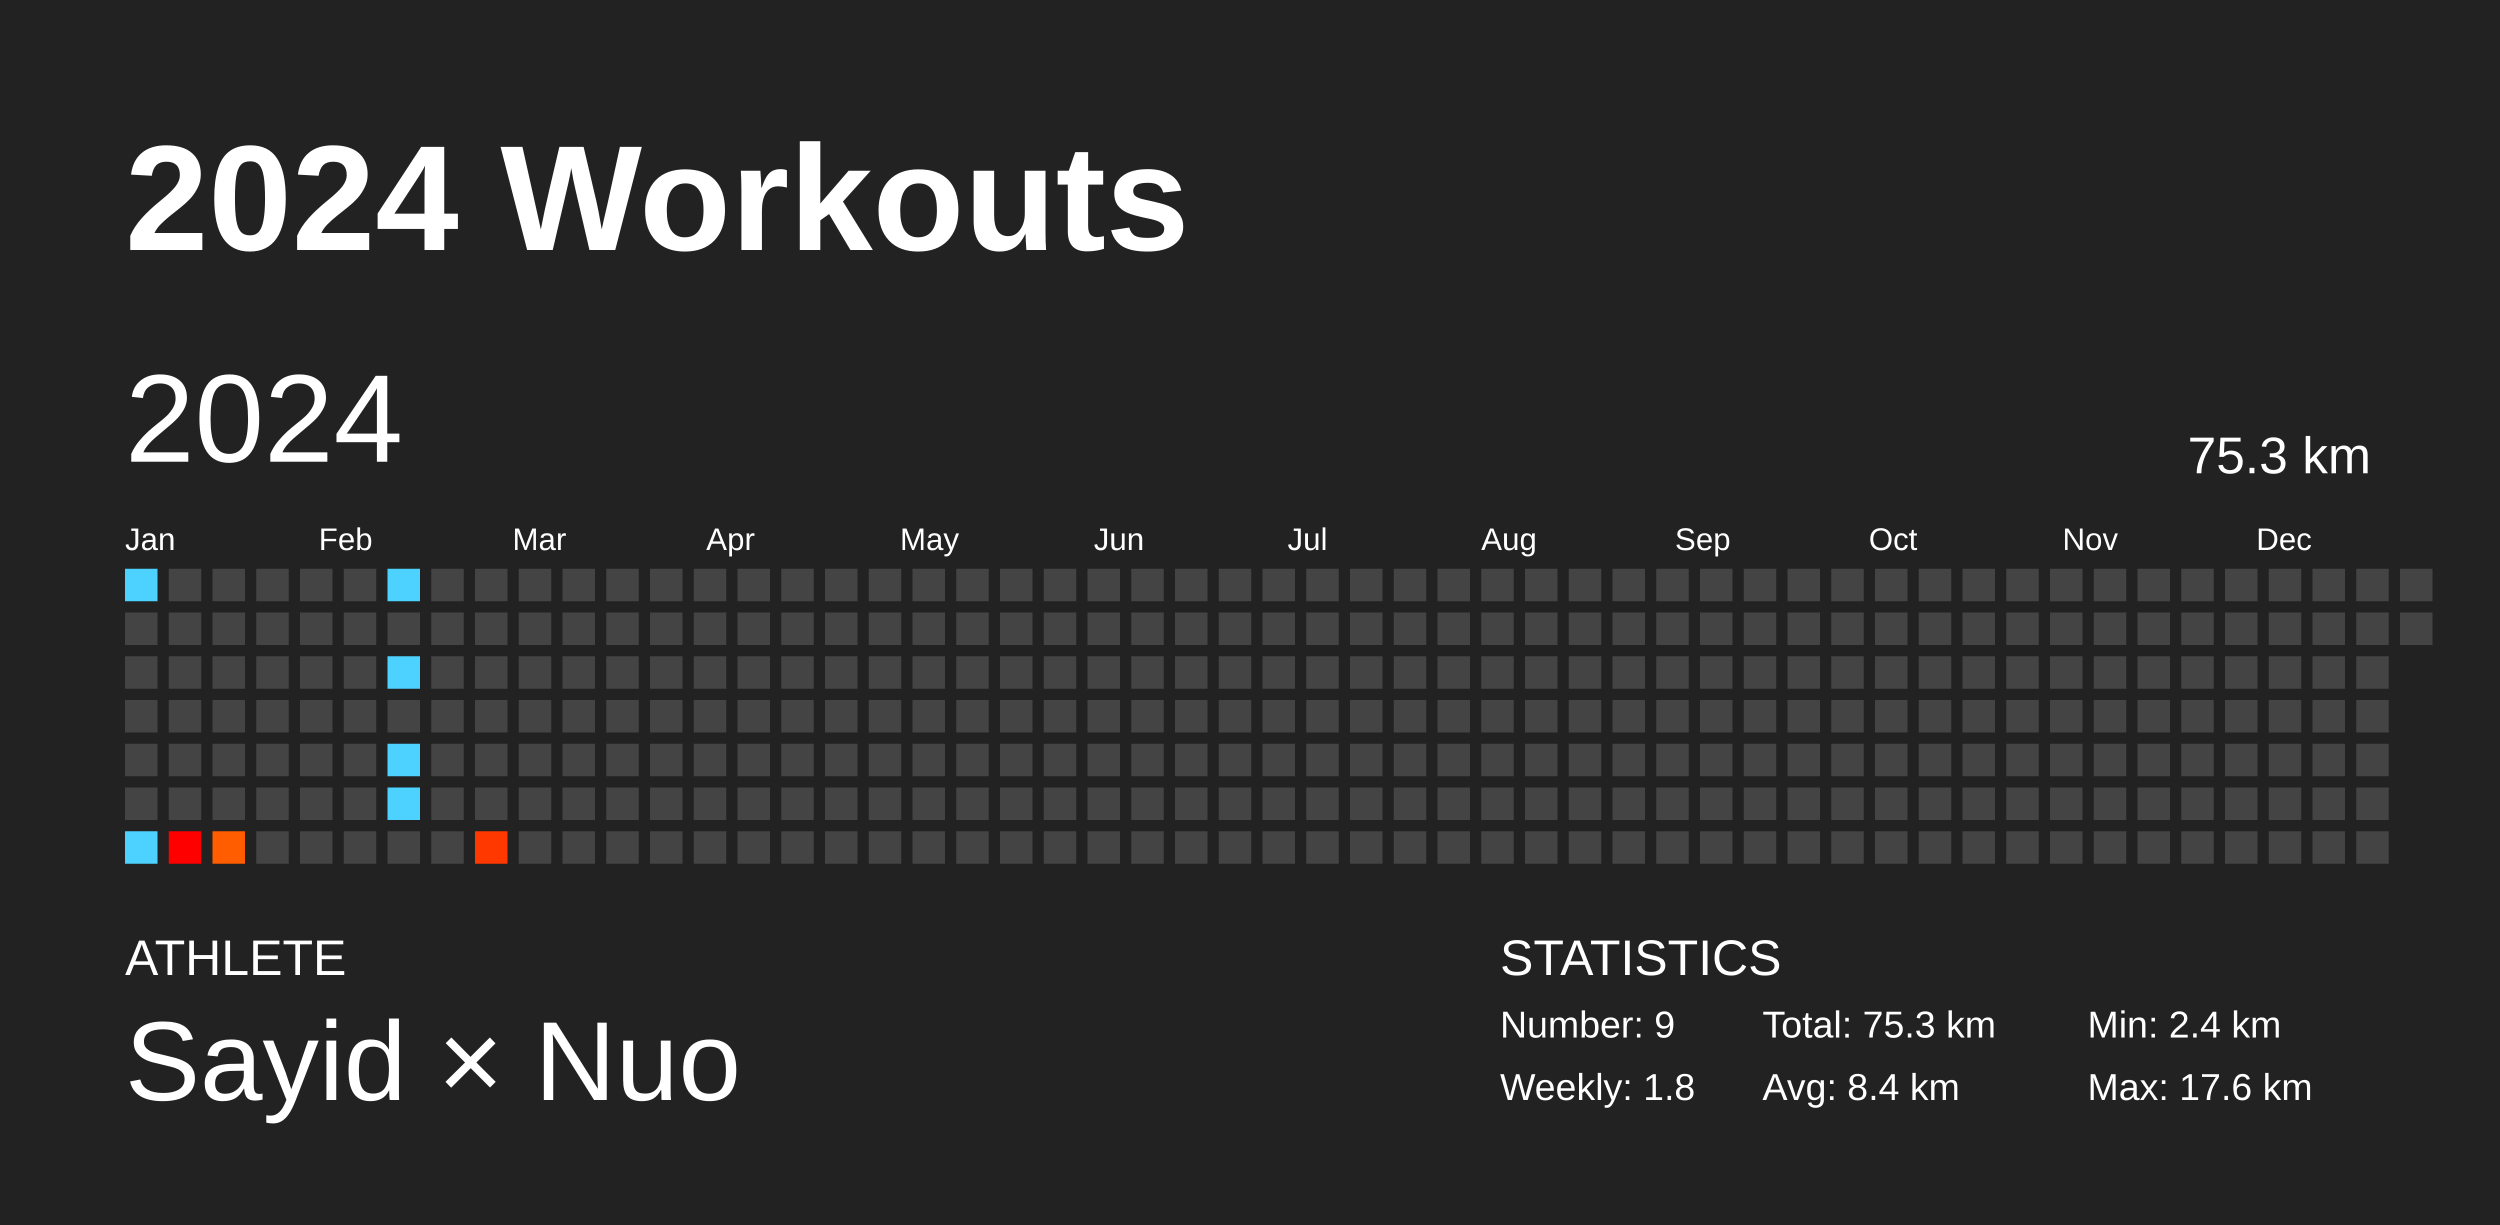
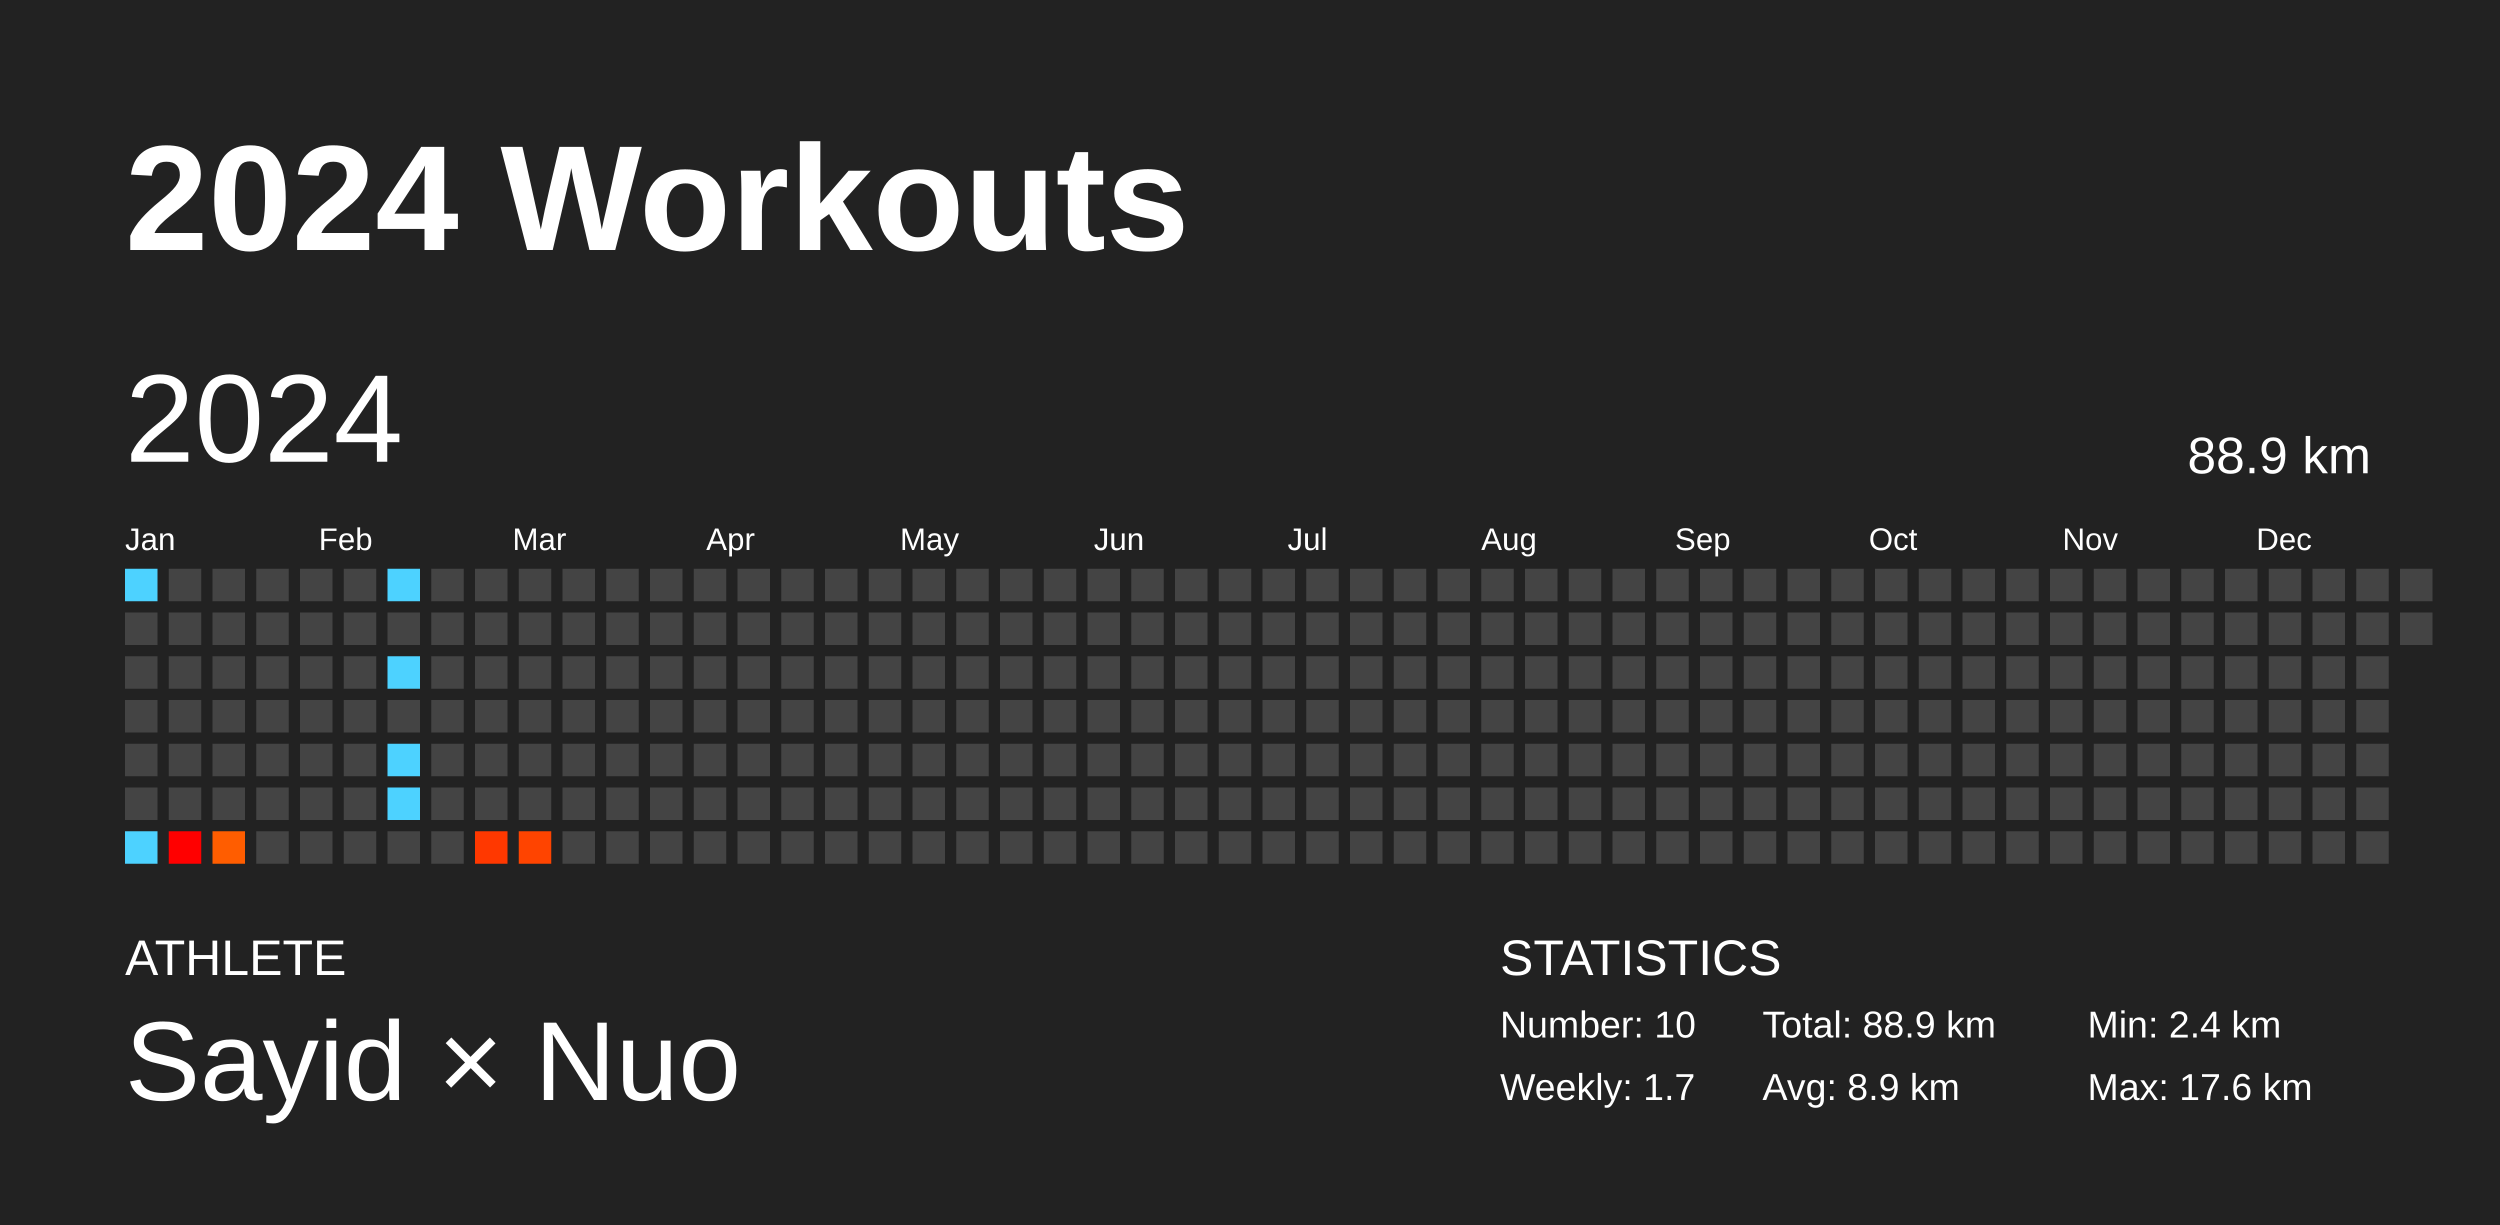
<svg xmlns="http://www.w3.org/2000/svg" baseProfile="full" height="98mm" version="1.1" viewBox="0,0,200,98" width="200mm">
  <defs />
  <rect fill="#222222" height="98" width="200" x="0" y="0" />
  <text fill="#FFFFFF" style="font-size:12px; font-family:Arial; font-weight:bold;" x="10" y="20">2024 Workouts</text>
  <text fill="#FFFFFF" style="font-size:4px; font-family:Arial" x="10" y="78">ATHLETE</text>
  <text fill="#FFFFFF" style="font-size:9px; font-family:Arial" x="10" y="88">Sayid × Nuo</text>
  <text fill="#FFFFFF" style="font-size:4px; font-family:Arial" x="120" y="78">STATISTICS</text>
-   <text fill="#FFFFFF" style="font-size:3px; font-family:Arial" x="120" y="83">Number: 9</text>
-   <text fill="#FFFFFF" style="font-size:3px; font-family:Arial" x="120" y="88">Weekly: 1.8</text>
-   <text fill="#FFFFFF" style="font-size:3px; font-family:Arial" x="141" y="83">Total: 75.3 km</text>
-   <text fill="#FFFFFF" style="font-size:3px; font-family:Arial" x="141" y="88">Avg: 8.4 km</text>
+   <text fill="#FFFFFF" style="font-size:3px; font-family:Arial" x="120" y="83">Number: 10</text>
+   <text fill="#FFFFFF" style="font-size:3px; font-family:Arial" x="120" y="88">Weekly: 1.7</text>
+   <text fill="#FFFFFF" style="font-size:3px; font-family:Arial" x="141" y="83">Total: 88.9 km</text>
+   <text fill="#FFFFFF" style="font-size:3px; font-family:Arial" x="141" y="88">Avg: 8.9 km</text>
  <text fill="#FFFFFF" style="font-size:3px; font-family:Arial" x="167" y="83">Min: 2.4 km</text>
  <text fill="#FFFFFF" style="font-size:3px; font-family:Arial" x="167" y="88">Max: 17.6 km</text>
  <text dominant-baseline="hanging" fill="#FFFFFF" style="font-size:10.0px; font-family:Arial;" x="10" y="30">2024</text>
-   <text dominant-baseline="hanging" fill="#FFFFFF" style="font-size:4.125px; font-family:Arial;" x="175" y="35">75.3 km</text>
+   <text dominant-baseline="hanging" fill="#FFFFFF" style="font-size:4.125px; font-family:Arial;" x="175" y="35">88.9 km</text>
  <text fill="#FFFFFF" style="font-size:2.5px; font-family:Arial" x="10.0" y="44">Jan</text>
  <text fill="#FFFFFF" style="font-size:2.5px; font-family:Arial" x="25.5" y="44">Feb</text>
  <text fill="#FFFFFF" style="font-size:2.5px; font-family:Arial" x="41.0" y="44">Mar</text>
  <text fill="#FFFFFF" style="font-size:2.5px; font-family:Arial" x="56.5" y="44">Apr</text>
  <text fill="#FFFFFF" style="font-size:2.5px; font-family:Arial" x="72.0" y="44">May</text>
  <text fill="#FFFFFF" style="font-size:2.5px; font-family:Arial" x="87.5" y="44">Jun</text>
  <text fill="#FFFFFF" style="font-size:2.5px; font-family:Arial" x="103.0" y="44">Jul</text>
  <text fill="#FFFFFF" style="font-size:2.5px; font-family:Arial" x="118.5" y="44">Aug</text>
  <text fill="#FFFFFF" style="font-size:2.5px; font-family:Arial" x="134.0" y="44">Sep</text>
  <text fill="#FFFFFF" style="font-size:2.5px; font-family:Arial" x="149.5" y="44">Oct</text>
  <text fill="#FFFFFF" style="font-size:2.5px; font-family:Arial" x="165.0" y="44">Nov</text>
  <text fill="#FFFFFF" style="font-size:2.5px; font-family:Arial" x="180.5" y="44">Dec</text>
  <rect fill="#4dd2ff" height="2.6" width="2.6" x="10.0" y="45.5" />
  <rect fill="#444444" height="2.6" width="2.6" x="10.0" y="49.0" />
  <rect fill="#444444" height="2.6" width="2.6" x="10.0" y="52.5" />
  <rect fill="#444444" height="2.6" width="2.6" x="10.0" y="56.0" />
  <rect fill="#444444" height="2.6" width="2.6" x="10.0" y="59.5" />
  <rect fill="#444444" height="2.6" width="2.6" x="10.0" y="63.0" />
  <rect fill="#4dd2ff" height="2.6" width="2.6" x="10.0" y="66.5" />
  <rect fill="#444444" height="2.6" width="2.6" x="13.5" y="45.5" />
  <rect fill="#444444" height="2.6" width="2.6" x="13.5" y="49.0" />
  <rect fill="#444444" height="2.6" width="2.6" x="13.5" y="52.5" />
  <rect fill="#444444" height="2.6" width="2.6" x="13.5" y="56.0" />
  <rect fill="#444444" height="2.6" width="2.6" x="13.5" y="59.5" />
  <rect fill="#444444" height="2.6" width="2.6" x="13.5" y="63.0" />
  <rect fill="#ff0000" height="2.6" width="2.6" x="13.5" y="66.5" />
  <rect fill="#444444" height="2.6" width="2.6" x="17.0" y="45.5" />
  <rect fill="#444444" height="2.6" width="2.6" x="17.0" y="49.0" />
  <rect fill="#444444" height="2.6" width="2.6" x="17.0" y="52.5" />
  <rect fill="#444444" height="2.6" width="2.6" x="17.0" y="56.0" />
  <rect fill="#444444" height="2.6" width="2.6" x="17.0" y="59.5" />
  <rect fill="#444444" height="2.6" width="2.6" x="17.0" y="63.0" />
  <rect fill="#ff5d00" height="2.6" width="2.6" x="17.0" y="66.5" />
  <rect fill="#444444" height="2.6" width="2.6" x="20.5" y="45.5" />
  <rect fill="#444444" height="2.6" width="2.6" x="20.5" y="49.0" />
  <rect fill="#444444" height="2.6" width="2.6" x="20.5" y="52.5" />
  <rect fill="#444444" height="2.6" width="2.6" x="20.5" y="56.0" />
  <rect fill="#444444" height="2.6" width="2.6" x="20.5" y="59.5" />
  <rect fill="#444444" height="2.6" width="2.6" x="20.5" y="63.0" />
  <rect fill="#444444" height="2.6" width="2.6" x="20.5" y="66.5" />
  <rect fill="#444444" height="2.6" width="2.6" x="24.0" y="45.5" />
  <rect fill="#444444" height="2.6" width="2.6" x="24.0" y="49.0" />
  <rect fill="#444444" height="2.6" width="2.6" x="24.0" y="52.5" />
  <rect fill="#444444" height="2.6" width="2.6" x="24.0" y="56.0" />
  <rect fill="#444444" height="2.6" width="2.6" x="24.0" y="59.5" />
  <rect fill="#444444" height="2.6" width="2.6" x="24.0" y="63.0" />
  <rect fill="#444444" height="2.6" width="2.6" x="24.0" y="66.5" />
  <rect fill="#444444" height="2.6" width="2.6" x="27.5" y="45.5" />
  <rect fill="#444444" height="2.6" width="2.6" x="27.5" y="49.0" />
  <rect fill="#444444" height="2.6" width="2.6" x="27.5" y="52.5" />
  <rect fill="#444444" height="2.6" width="2.6" x="27.5" y="56.0" />
  <rect fill="#444444" height="2.6" width="2.6" x="27.5" y="59.5" />
  <rect fill="#444444" height="2.6" width="2.6" x="27.5" y="63.0" />
  <rect fill="#444444" height="2.6" width="2.6" x="27.5" y="66.5" />
  <rect fill="#4dd2ff" height="2.6" width="2.6" x="31.0" y="45.5" />
  <rect fill="#444444" height="2.6" width="2.6" x="31.0" y="49.0" />
  <rect fill="#4dd2ff" height="2.6" width="2.6" x="31.0" y="52.5" />
  <rect fill="#444444" height="2.6" width="2.6" x="31.0" y="56.0" />
  <rect fill="#4dd2ff" height="2.6" width="2.6" x="31.0" y="59.5" />
  <rect fill="#4dd2ff" height="2.6" width="2.6" x="31.0" y="63.0" />
  <rect fill="#444444" height="2.6" width="2.6" x="31.0" y="66.5" />
  <rect fill="#444444" height="2.6" width="2.6" x="34.5" y="45.5" />
  <rect fill="#444444" height="2.6" width="2.6" x="34.5" y="49.0" />
  <rect fill="#444444" height="2.6" width="2.6" x="34.5" y="52.5" />
  <rect fill="#444444" height="2.6" width="2.6" x="34.5" y="56.0" />
  <rect fill="#444444" height="2.6" width="2.6" x="34.5" y="59.5" />
  <rect fill="#444444" height="2.6" width="2.6" x="34.5" y="63.0" />
  <rect fill="#444444" height="2.6" width="2.6" x="34.5" y="66.5" />
  <rect fill="#444444" height="2.6" width="2.6" x="38.0" y="45.5" />
  <rect fill="#444444" height="2.6" width="2.6" x="38.0" y="49.0" />
  <rect fill="#444444" height="2.6" width="2.6" x="38.0" y="52.5" />
  <rect fill="#444444" height="2.6" width="2.6" x="38.0" y="56.0" />
  <rect fill="#444444" height="2.6" width="2.6" x="38.0" y="59.5" />
  <rect fill="#444444" height="2.6" width="2.6" x="38.0" y="63.0" />
  <rect fill="#ff3800" height="2.6" width="2.6" x="38.0" y="66.5" />
  <rect fill="#444444" height="2.6" width="2.6" x="41.5" y="45.5" />
  <rect fill="#444444" height="2.6" width="2.6" x="41.5" y="49.0" />
  <rect fill="#444444" height="2.6" width="2.6" x="41.5" y="52.5" />
  <rect fill="#444444" height="2.6" width="2.6" x="41.5" y="56.0" />
  <rect fill="#444444" height="2.6" width="2.6" x="41.5" y="59.5" />
  <rect fill="#444444" height="2.6" width="2.6" x="41.5" y="63.0" />
-   <rect fill="#444444" height="2.6" width="2.6" x="41.5" y="66.5" />
+   <rect fill="#ff4400" height="2.6" width="2.6" x="41.5" y="66.5" />
  <rect fill="#444444" height="2.6" width="2.6" x="45.0" y="45.5" />
  <rect fill="#444444" height="2.6" width="2.6" x="45.0" y="49.0" />
  <rect fill="#444444" height="2.6" width="2.6" x="45.0" y="52.5" />
  <rect fill="#444444" height="2.6" width="2.6" x="45.0" y="56.0" />
  <rect fill="#444444" height="2.6" width="2.6" x="45.0" y="59.5" />
  <rect fill="#444444" height="2.6" width="2.6" x="45.0" y="63.0" />
  <rect fill="#444444" height="2.6" width="2.6" x="45.0" y="66.5" />
  <rect fill="#444444" height="2.6" width="2.6" x="48.5" y="45.5" />
  <rect fill="#444444" height="2.6" width="2.6" x="48.5" y="49.0" />
  <rect fill="#444444" height="2.6" width="2.6" x="48.5" y="52.5" />
  <rect fill="#444444" height="2.6" width="2.6" x="48.5" y="56.0" />
  <rect fill="#444444" height="2.6" width="2.6" x="48.5" y="59.5" />
  <rect fill="#444444" height="2.6" width="2.6" x="48.5" y="63.0" />
  <rect fill="#444444" height="2.6" width="2.6" x="48.5" y="66.5" />
  <rect fill="#444444" height="2.6" width="2.6" x="52.0" y="45.5" />
  <rect fill="#444444" height="2.6" width="2.6" x="52.0" y="49.0" />
  <rect fill="#444444" height="2.6" width="2.6" x="52.0" y="52.5" />
  <rect fill="#444444" height="2.6" width="2.6" x="52.0" y="56.0" />
  <rect fill="#444444" height="2.6" width="2.6" x="52.0" y="59.5" />
  <rect fill="#444444" height="2.6" width="2.6" x="52.0" y="63.0" />
  <rect fill="#444444" height="2.6" width="2.6" x="52.0" y="66.5" />
  <rect fill="#444444" height="2.6" width="2.6" x="55.5" y="45.5" />
  <rect fill="#444444" height="2.6" width="2.6" x="55.5" y="49.0" />
  <rect fill="#444444" height="2.6" width="2.6" x="55.5" y="52.5" />
  <rect fill="#444444" height="2.6" width="2.6" x="55.5" y="56.0" />
  <rect fill="#444444" height="2.6" width="2.6" x="55.5" y="59.5" />
  <rect fill="#444444" height="2.6" width="2.6" x="55.5" y="63.0" />
  <rect fill="#444444" height="2.6" width="2.6" x="55.5" y="66.5" />
  <rect fill="#444444" height="2.6" width="2.6" x="59.0" y="45.5" />
  <rect fill="#444444" height="2.6" width="2.6" x="59.0" y="49.0" />
  <rect fill="#444444" height="2.6" width="2.6" x="59.0" y="52.5" />
  <rect fill="#444444" height="2.6" width="2.6" x="59.0" y="56.0" />
  <rect fill="#444444" height="2.6" width="2.6" x="59.0" y="59.5" />
  <rect fill="#444444" height="2.6" width="2.6" x="59.0" y="63.0" />
  <rect fill="#444444" height="2.6" width="2.6" x="59.0" y="66.5" />
  <rect fill="#444444" height="2.6" width="2.6" x="62.5" y="45.5" />
  <rect fill="#444444" height="2.6" width="2.6" x="62.5" y="49.0" />
  <rect fill="#444444" height="2.6" width="2.6" x="62.5" y="52.5" />
  <rect fill="#444444" height="2.6" width="2.6" x="62.5" y="56.0" />
  <rect fill="#444444" height="2.6" width="2.6" x="62.5" y="59.5" />
  <rect fill="#444444" height="2.6" width="2.6" x="62.5" y="63.0" />
  <rect fill="#444444" height="2.6" width="2.6" x="62.5" y="66.5" />
  <rect fill="#444444" height="2.6" width="2.6" x="66.0" y="45.5" />
  <rect fill="#444444" height="2.6" width="2.6" x="66.0" y="49.0" />
  <rect fill="#444444" height="2.6" width="2.6" x="66.0" y="52.5" />
  <rect fill="#444444" height="2.6" width="2.6" x="66.0" y="56.0" />
  <rect fill="#444444" height="2.6" width="2.6" x="66.0" y="59.5" />
  <rect fill="#444444" height="2.6" width="2.6" x="66.0" y="63.0" />
  <rect fill="#444444" height="2.6" width="2.6" x="66.0" y="66.5" />
  <rect fill="#444444" height="2.6" width="2.6" x="69.5" y="45.5" />
  <rect fill="#444444" height="2.6" width="2.6" x="69.5" y="49.0" />
  <rect fill="#444444" height="2.6" width="2.6" x="69.5" y="52.5" />
  <rect fill="#444444" height="2.6" width="2.6" x="69.5" y="56.0" />
  <rect fill="#444444" height="2.6" width="2.6" x="69.5" y="59.5" />
  <rect fill="#444444" height="2.6" width="2.6" x="69.5" y="63.0" />
  <rect fill="#444444" height="2.6" width="2.6" x="69.5" y="66.5" />
  <rect fill="#444444" height="2.6" width="2.6" x="73.0" y="45.5" />
  <rect fill="#444444" height="2.6" width="2.6" x="73.0" y="49.0" />
  <rect fill="#444444" height="2.6" width="2.6" x="73.0" y="52.5" />
  <rect fill="#444444" height="2.6" width="2.6" x="73.0" y="56.0" />
  <rect fill="#444444" height="2.6" width="2.6" x="73.0" y="59.5" />
  <rect fill="#444444" height="2.6" width="2.6" x="73.0" y="63.0" />
  <rect fill="#444444" height="2.6" width="2.6" x="73.0" y="66.5" />
  <rect fill="#444444" height="2.6" width="2.6" x="76.5" y="45.5" />
  <rect fill="#444444" height="2.6" width="2.6" x="76.5" y="49.0" />
  <rect fill="#444444" height="2.6" width="2.6" x="76.5" y="52.5" />
  <rect fill="#444444" height="2.6" width="2.6" x="76.5" y="56.0" />
  <rect fill="#444444" height="2.6" width="2.6" x="76.5" y="59.5" />
  <rect fill="#444444" height="2.6" width="2.6" x="76.5" y="63.0" />
  <rect fill="#444444" height="2.6" width="2.6" x="76.5" y="66.5" />
  <rect fill="#444444" height="2.6" width="2.6" x="80.0" y="45.5" />
  <rect fill="#444444" height="2.6" width="2.6" x="80.0" y="49.0" />
  <rect fill="#444444" height="2.6" width="2.6" x="80.0" y="52.5" />
  <rect fill="#444444" height="2.6" width="2.6" x="80.0" y="56.0" />
  <rect fill="#444444" height="2.6" width="2.6" x="80.0" y="59.5" />
  <rect fill="#444444" height="2.6" width="2.6" x="80.0" y="63.0" />
  <rect fill="#444444" height="2.6" width="2.6" x="80.0" y="66.5" />
  <rect fill="#444444" height="2.6" width="2.6" x="83.5" y="45.5" />
  <rect fill="#444444" height="2.6" width="2.6" x="83.5" y="49.0" />
  <rect fill="#444444" height="2.6" width="2.6" x="83.5" y="52.5" />
  <rect fill="#444444" height="2.6" width="2.6" x="83.5" y="56.0" />
  <rect fill="#444444" height="2.6" width="2.6" x="83.5" y="59.5" />
  <rect fill="#444444" height="2.6" width="2.6" x="83.5" y="63.0" />
  <rect fill="#444444" height="2.6" width="2.6" x="83.5" y="66.5" />
  <rect fill="#444444" height="2.6" width="2.6" x="87.0" y="45.5" />
  <rect fill="#444444" height="2.6" width="2.6" x="87.0" y="49.0" />
  <rect fill="#444444" height="2.6" width="2.6" x="87.0" y="52.5" />
  <rect fill="#444444" height="2.6" width="2.6" x="87.0" y="56.0" />
  <rect fill="#444444" height="2.6" width="2.6" x="87.0" y="59.5" />
  <rect fill="#444444" height="2.6" width="2.6" x="87.0" y="63.0" />
  <rect fill="#444444" height="2.6" width="2.6" x="87.0" y="66.5" />
  <rect fill="#444444" height="2.6" width="2.6" x="90.5" y="45.5" />
  <rect fill="#444444" height="2.6" width="2.6" x="90.5" y="49.0" />
  <rect fill="#444444" height="2.6" width="2.6" x="90.5" y="52.5" />
  <rect fill="#444444" height="2.6" width="2.6" x="90.5" y="56.0" />
  <rect fill="#444444" height="2.6" width="2.6" x="90.5" y="59.5" />
  <rect fill="#444444" height="2.6" width="2.6" x="90.5" y="63.0" />
  <rect fill="#444444" height="2.6" width="2.6" x="90.5" y="66.5" />
  <rect fill="#444444" height="2.6" width="2.6" x="94.0" y="45.5" />
  <rect fill="#444444" height="2.6" width="2.6" x="94.0" y="49.0" />
  <rect fill="#444444" height="2.6" width="2.6" x="94.0" y="52.5" />
  <rect fill="#444444" height="2.6" width="2.6" x="94.0" y="56.0" />
  <rect fill="#444444" height="2.6" width="2.6" x="94.0" y="59.5" />
  <rect fill="#444444" height="2.6" width="2.6" x="94.0" y="63.0" />
  <rect fill="#444444" height="2.6" width="2.6" x="94.0" y="66.5" />
  <rect fill="#444444" height="2.6" width="2.6" x="97.5" y="45.5" />
  <rect fill="#444444" height="2.6" width="2.6" x="97.5" y="49.0" />
  <rect fill="#444444" height="2.6" width="2.6" x="97.5" y="52.5" />
  <rect fill="#444444" height="2.6" width="2.6" x="97.5" y="56.0" />
  <rect fill="#444444" height="2.6" width="2.6" x="97.5" y="59.5" />
  <rect fill="#444444" height="2.6" width="2.6" x="97.5" y="63.0" />
  <rect fill="#444444" height="2.6" width="2.6" x="97.5" y="66.5" />
  <rect fill="#444444" height="2.6" width="2.6" x="101.0" y="45.5" />
  <rect fill="#444444" height="2.6" width="2.6" x="101.0" y="49.0" />
  <rect fill="#444444" height="2.6" width="2.6" x="101.0" y="52.5" />
  <rect fill="#444444" height="2.6" width="2.6" x="101.0" y="56.0" />
  <rect fill="#444444" height="2.6" width="2.6" x="101.0" y="59.5" />
  <rect fill="#444444" height="2.6" width="2.6" x="101.0" y="63.0" />
  <rect fill="#444444" height="2.6" width="2.6" x="101.0" y="66.5" />
  <rect fill="#444444" height="2.6" width="2.6" x="104.5" y="45.5" />
  <rect fill="#444444" height="2.6" width="2.6" x="104.5" y="49.0" />
  <rect fill="#444444" height="2.6" width="2.6" x="104.5" y="52.5" />
  <rect fill="#444444" height="2.6" width="2.6" x="104.5" y="56.0" />
  <rect fill="#444444" height="2.6" width="2.6" x="104.5" y="59.5" />
  <rect fill="#444444" height="2.6" width="2.6" x="104.5" y="63.0" />
  <rect fill="#444444" height="2.6" width="2.6" x="104.5" y="66.5" />
  <rect fill="#444444" height="2.6" width="2.6" x="108.0" y="45.5" />
  <rect fill="#444444" height="2.6" width="2.6" x="108.0" y="49.0" />
  <rect fill="#444444" height="2.6" width="2.6" x="108.0" y="52.5" />
  <rect fill="#444444" height="2.6" width="2.6" x="108.0" y="56.0" />
  <rect fill="#444444" height="2.6" width="2.6" x="108.0" y="59.5" />
  <rect fill="#444444" height="2.6" width="2.6" x="108.0" y="63.0" />
  <rect fill="#444444" height="2.6" width="2.6" x="108.0" y="66.5" />
  <rect fill="#444444" height="2.6" width="2.6" x="111.5" y="45.5" />
  <rect fill="#444444" height="2.6" width="2.6" x="111.5" y="49.0" />
  <rect fill="#444444" height="2.6" width="2.6" x="111.5" y="52.5" />
  <rect fill="#444444" height="2.6" width="2.6" x="111.5" y="56.0" />
  <rect fill="#444444" height="2.6" width="2.6" x="111.5" y="59.5" />
  <rect fill="#444444" height="2.6" width="2.6" x="111.5" y="63.0" />
  <rect fill="#444444" height="2.6" width="2.6" x="111.5" y="66.5" />
  <rect fill="#444444" height="2.6" width="2.6" x="115.0" y="45.5" />
  <rect fill="#444444" height="2.6" width="2.6" x="115.0" y="49.0" />
  <rect fill="#444444" height="2.6" width="2.6" x="115.0" y="52.5" />
  <rect fill="#444444" height="2.6" width="2.6" x="115.0" y="56.0" />
  <rect fill="#444444" height="2.6" width="2.6" x="115.0" y="59.5" />
  <rect fill="#444444" height="2.6" width="2.6" x="115.0" y="63.0" />
  <rect fill="#444444" height="2.6" width="2.6" x="115.0" y="66.5" />
  <rect fill="#444444" height="2.6" width="2.6" x="118.5" y="45.5" />
  <rect fill="#444444" height="2.6" width="2.6" x="118.5" y="49.0" />
  <rect fill="#444444" height="2.6" width="2.6" x="118.5" y="52.5" />
  <rect fill="#444444" height="2.6" width="2.6" x="118.5" y="56.0" />
  <rect fill="#444444" height="2.6" width="2.6" x="118.5" y="59.5" />
  <rect fill="#444444" height="2.6" width="2.6" x="118.5" y="63.0" />
  <rect fill="#444444" height="2.6" width="2.6" x="118.5" y="66.5" />
  <rect fill="#444444" height="2.6" width="2.6" x="122.0" y="45.5" />
  <rect fill="#444444" height="2.6" width="2.6" x="122.0" y="49.0" />
  <rect fill="#444444" height="2.6" width="2.6" x="122.0" y="52.5" />
  <rect fill="#444444" height="2.6" width="2.6" x="122.0" y="56.0" />
  <rect fill="#444444" height="2.6" width="2.6" x="122.0" y="59.5" />
  <rect fill="#444444" height="2.6" width="2.6" x="122.0" y="63.0" />
  <rect fill="#444444" height="2.6" width="2.6" x="122.0" y="66.5" />
  <rect fill="#444444" height="2.6" width="2.6" x="125.5" y="45.5" />
  <rect fill="#444444" height="2.6" width="2.6" x="125.5" y="49.0" />
  <rect fill="#444444" height="2.6" width="2.6" x="125.5" y="52.5" />
  <rect fill="#444444" height="2.6" width="2.6" x="125.5" y="56.0" />
  <rect fill="#444444" height="2.6" width="2.6" x="125.5" y="59.5" />
  <rect fill="#444444" height="2.6" width="2.6" x="125.5" y="63.0" />
  <rect fill="#444444" height="2.6" width="2.6" x="125.5" y="66.5" />
  <rect fill="#444444" height="2.6" width="2.6" x="129.0" y="45.5" />
  <rect fill="#444444" height="2.6" width="2.6" x="129.0" y="49.0" />
  <rect fill="#444444" height="2.6" width="2.6" x="129.0" y="52.5" />
  <rect fill="#444444" height="2.6" width="2.6" x="129.0" y="56.0" />
  <rect fill="#444444" height="2.6" width="2.6" x="129.0" y="59.5" />
  <rect fill="#444444" height="2.6" width="2.6" x="129.0" y="63.0" />
  <rect fill="#444444" height="2.6" width="2.6" x="129.0" y="66.5" />
  <rect fill="#444444" height="2.6" width="2.6" x="132.5" y="45.5" />
  <rect fill="#444444" height="2.6" width="2.6" x="132.5" y="49.0" />
  <rect fill="#444444" height="2.6" width="2.6" x="132.5" y="52.5" />
  <rect fill="#444444" height="2.6" width="2.6" x="132.5" y="56.0" />
  <rect fill="#444444" height="2.6" width="2.6" x="132.5" y="59.5" />
  <rect fill="#444444" height="2.6" width="2.6" x="132.5" y="63.0" />
  <rect fill="#444444" height="2.6" width="2.6" x="132.5" y="66.5" />
  <rect fill="#444444" height="2.6" width="2.6" x="136.0" y="45.5" />
  <rect fill="#444444" height="2.6" width="2.6" x="136.0" y="49.0" />
  <rect fill="#444444" height="2.6" width="2.6" x="136.0" y="52.5" />
  <rect fill="#444444" height="2.6" width="2.6" x="136.0" y="56.0" />
  <rect fill="#444444" height="2.6" width="2.6" x="136.0" y="59.5" />
  <rect fill="#444444" height="2.6" width="2.6" x="136.0" y="63.0" />
  <rect fill="#444444" height="2.6" width="2.6" x="136.0" y="66.5" />
  <rect fill="#444444" height="2.6" width="2.6" x="139.5" y="45.5" />
  <rect fill="#444444" height="2.6" width="2.6" x="139.5" y="49.0" />
  <rect fill="#444444" height="2.6" width="2.6" x="139.5" y="52.5" />
  <rect fill="#444444" height="2.6" width="2.6" x="139.5" y="56.0" />
  <rect fill="#444444" height="2.6" width="2.6" x="139.5" y="59.5" />
  <rect fill="#444444" height="2.6" width="2.6" x="139.5" y="63.0" />
  <rect fill="#444444" height="2.6" width="2.6" x="139.5" y="66.5" />
  <rect fill="#444444" height="2.6" width="2.6" x="143.0" y="45.5" />
  <rect fill="#444444" height="2.6" width="2.6" x="143.0" y="49.0" />
  <rect fill="#444444" height="2.6" width="2.6" x="143.0" y="52.5" />
  <rect fill="#444444" height="2.6" width="2.6" x="143.0" y="56.0" />
  <rect fill="#444444" height="2.6" width="2.6" x="143.0" y="59.5" />
  <rect fill="#444444" height="2.6" width="2.6" x="143.0" y="63.0" />
  <rect fill="#444444" height="2.6" width="2.6" x="143.0" y="66.5" />
  <rect fill="#444444" height="2.6" width="2.6" x="146.5" y="45.5" />
  <rect fill="#444444" height="2.6" width="2.6" x="146.5" y="49.0" />
  <rect fill="#444444" height="2.6" width="2.6" x="146.5" y="52.5" />
  <rect fill="#444444" height="2.6" width="2.6" x="146.5" y="56.0" />
  <rect fill="#444444" height="2.6" width="2.6" x="146.5" y="59.5" />
  <rect fill="#444444" height="2.6" width="2.6" x="146.5" y="63.0" />
  <rect fill="#444444" height="2.6" width="2.6" x="146.5" y="66.5" />
  <rect fill="#444444" height="2.6" width="2.6" x="150.0" y="45.5" />
  <rect fill="#444444" height="2.6" width="2.6" x="150.0" y="49.0" />
  <rect fill="#444444" height="2.6" width="2.6" x="150.0" y="52.5" />
  <rect fill="#444444" height="2.6" width="2.6" x="150.0" y="56.0" />
  <rect fill="#444444" height="2.6" width="2.6" x="150.0" y="59.5" />
  <rect fill="#444444" height="2.6" width="2.6" x="150.0" y="63.0" />
  <rect fill="#444444" height="2.6" width="2.6" x="150.0" y="66.5" />
  <rect fill="#444444" height="2.6" width="2.6" x="153.5" y="45.5" />
  <rect fill="#444444" height="2.6" width="2.6" x="153.5" y="49.0" />
  <rect fill="#444444" height="2.6" width="2.6" x="153.5" y="52.5" />
  <rect fill="#444444" height="2.6" width="2.6" x="153.5" y="56.0" />
  <rect fill="#444444" height="2.6" width="2.6" x="153.5" y="59.5" />
  <rect fill="#444444" height="2.6" width="2.6" x="153.5" y="63.0" />
  <rect fill="#444444" height="2.6" width="2.6" x="153.5" y="66.5" />
  <rect fill="#444444" height="2.6" width="2.6" x="157.0" y="45.5" />
  <rect fill="#444444" height="2.6" width="2.6" x="157.0" y="49.0" />
  <rect fill="#444444" height="2.6" width="2.6" x="157.0" y="52.5" />
  <rect fill="#444444" height="2.6" width="2.6" x="157.0" y="56.0" />
  <rect fill="#444444" height="2.6" width="2.6" x="157.0" y="59.5" />
  <rect fill="#444444" height="2.6" width="2.6" x="157.0" y="63.0" />
  <rect fill="#444444" height="2.6" width="2.6" x="157.0" y="66.5" />
  <rect fill="#444444" height="2.6" width="2.6" x="160.5" y="45.5" />
  <rect fill="#444444" height="2.6" width="2.6" x="160.5" y="49.0" />
  <rect fill="#444444" height="2.6" width="2.6" x="160.5" y="52.5" />
  <rect fill="#444444" height="2.6" width="2.6" x="160.5" y="56.0" />
  <rect fill="#444444" height="2.6" width="2.6" x="160.5" y="59.5" />
  <rect fill="#444444" height="2.6" width="2.6" x="160.5" y="63.0" />
  <rect fill="#444444" height="2.6" width="2.6" x="160.5" y="66.5" />
  <rect fill="#444444" height="2.6" width="2.6" x="164.0" y="45.5" />
  <rect fill="#444444" height="2.6" width="2.6" x="164.0" y="49.0" />
  <rect fill="#444444" height="2.6" width="2.6" x="164.0" y="52.5" />
  <rect fill="#444444" height="2.6" width="2.6" x="164.0" y="56.0" />
  <rect fill="#444444" height="2.6" width="2.6" x="164.0" y="59.5" />
  <rect fill="#444444" height="2.6" width="2.6" x="164.0" y="63.0" />
  <rect fill="#444444" height="2.6" width="2.6" x="164.0" y="66.5" />
  <rect fill="#444444" height="2.6" width="2.6" x="167.5" y="45.5" />
  <rect fill="#444444" height="2.6" width="2.6" x="167.5" y="49.0" />
  <rect fill="#444444" height="2.6" width="2.6" x="167.5" y="52.5" />
  <rect fill="#444444" height="2.6" width="2.6" x="167.5" y="56.0" />
  <rect fill="#444444" height="2.6" width="2.6" x="167.5" y="59.5" />
  <rect fill="#444444" height="2.6" width="2.6" x="167.5" y="63.0" />
  <rect fill="#444444" height="2.6" width="2.6" x="167.5" y="66.5" />
  <rect fill="#444444" height="2.6" width="2.6" x="171.0" y="45.5" />
  <rect fill="#444444" height="2.6" width="2.6" x="171.0" y="49.0" />
  <rect fill="#444444" height="2.6" width="2.6" x="171.0" y="52.5" />
  <rect fill="#444444" height="2.6" width="2.6" x="171.0" y="56.0" />
  <rect fill="#444444" height="2.6" width="2.6" x="171.0" y="59.5" />
  <rect fill="#444444" height="2.6" width="2.6" x="171.0" y="63.0" />
  <rect fill="#444444" height="2.6" width="2.6" x="171.0" y="66.5" />
  <rect fill="#444444" height="2.6" width="2.6" x="174.5" y="45.5" />
  <rect fill="#444444" height="2.6" width="2.6" x="174.5" y="49.0" />
  <rect fill="#444444" height="2.6" width="2.6" x="174.5" y="52.5" />
  <rect fill="#444444" height="2.6" width="2.6" x="174.5" y="56.0" />
  <rect fill="#444444" height="2.6" width="2.6" x="174.5" y="59.5" />
  <rect fill="#444444" height="2.6" width="2.6" x="174.5" y="63.0" />
  <rect fill="#444444" height="2.6" width="2.6" x="174.5" y="66.5" />
  <rect fill="#444444" height="2.6" width="2.6" x="178.0" y="45.5" />
  <rect fill="#444444" height="2.6" width="2.6" x="178.0" y="49.0" />
  <rect fill="#444444" height="2.6" width="2.6" x="178.0" y="52.5" />
  <rect fill="#444444" height="2.6" width="2.6" x="178.0" y="56.0" />
  <rect fill="#444444" height="2.6" width="2.6" x="178.0" y="59.5" />
  <rect fill="#444444" height="2.6" width="2.6" x="178.0" y="63.0" />
  <rect fill="#444444" height="2.6" width="2.6" x="178.0" y="66.5" />
  <rect fill="#444444" height="2.6" width="2.6" x="181.5" y="45.5" />
  <rect fill="#444444" height="2.6" width="2.6" x="181.5" y="49.0" />
  <rect fill="#444444" height="2.6" width="2.6" x="181.5" y="52.5" />
  <rect fill="#444444" height="2.6" width="2.6" x="181.5" y="56.0" />
  <rect fill="#444444" height="2.6" width="2.6" x="181.5" y="59.5" />
  <rect fill="#444444" height="2.6" width="2.6" x="181.5" y="63.0" />
  <rect fill="#444444" height="2.6" width="2.6" x="181.5" y="66.5" />
  <rect fill="#444444" height="2.6" width="2.6" x="185.0" y="45.5" />
  <rect fill="#444444" height="2.6" width="2.6" x="185.0" y="49.0" />
  <rect fill="#444444" height="2.6" width="2.6" x="185.0" y="52.5" />
  <rect fill="#444444" height="2.6" width="2.6" x="185.0" y="56.0" />
  <rect fill="#444444" height="2.6" width="2.6" x="185.0" y="59.5" />
  <rect fill="#444444" height="2.6" width="2.6" x="185.0" y="63.0" />
  <rect fill="#444444" height="2.6" width="2.6" x="185.0" y="66.5" />
  <rect fill="#444444" height="2.6" width="2.6" x="188.5" y="45.5" />
  <rect fill="#444444" height="2.6" width="2.6" x="188.5" y="49.0" />
  <rect fill="#444444" height="2.6" width="2.6" x="188.5" y="52.5" />
  <rect fill="#444444" height="2.6" width="2.6" x="188.5" y="56.0" />
  <rect fill="#444444" height="2.6" width="2.6" x="188.5" y="59.5" />
  <rect fill="#444444" height="2.6" width="2.6" x="188.5" y="63.0" />
  <rect fill="#444444" height="2.6" width="2.6" x="188.5" y="66.5" />
  <rect fill="#444444" height="2.6" width="2.6" x="192.0" y="45.5" />
  <rect fill="#444444" height="2.6" width="2.6" x="192.0" y="49.0" />
</svg>
